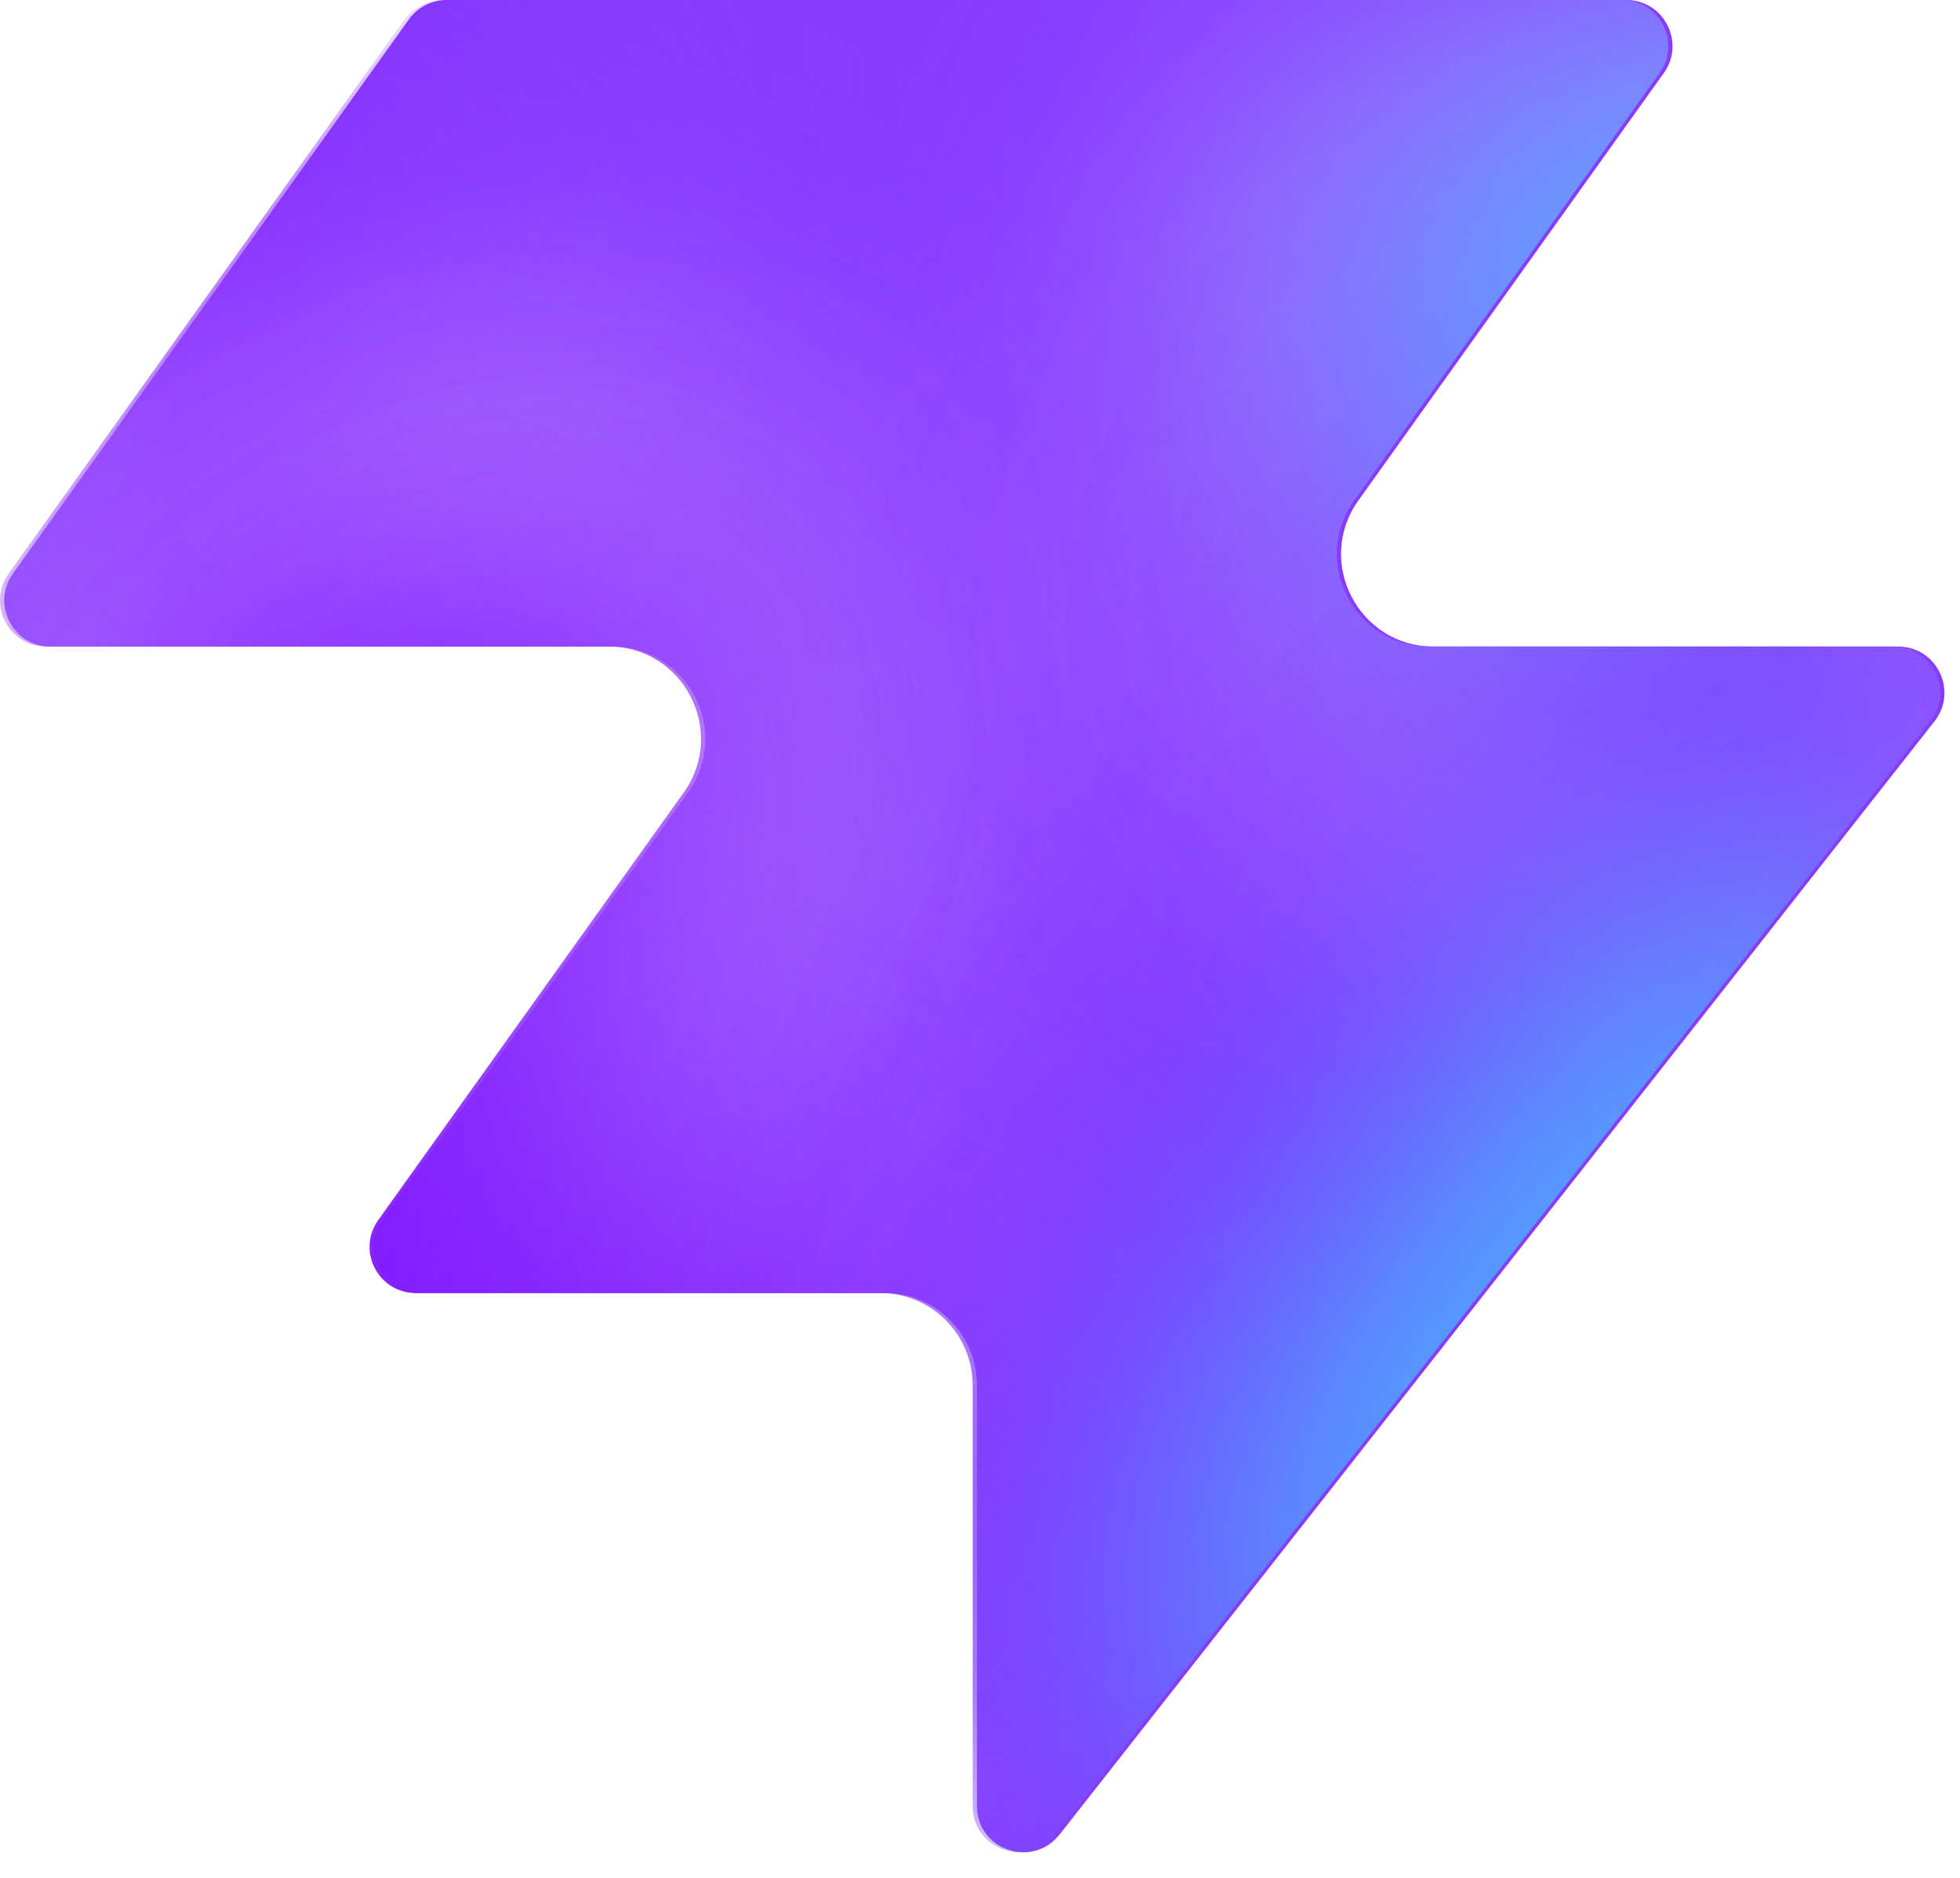
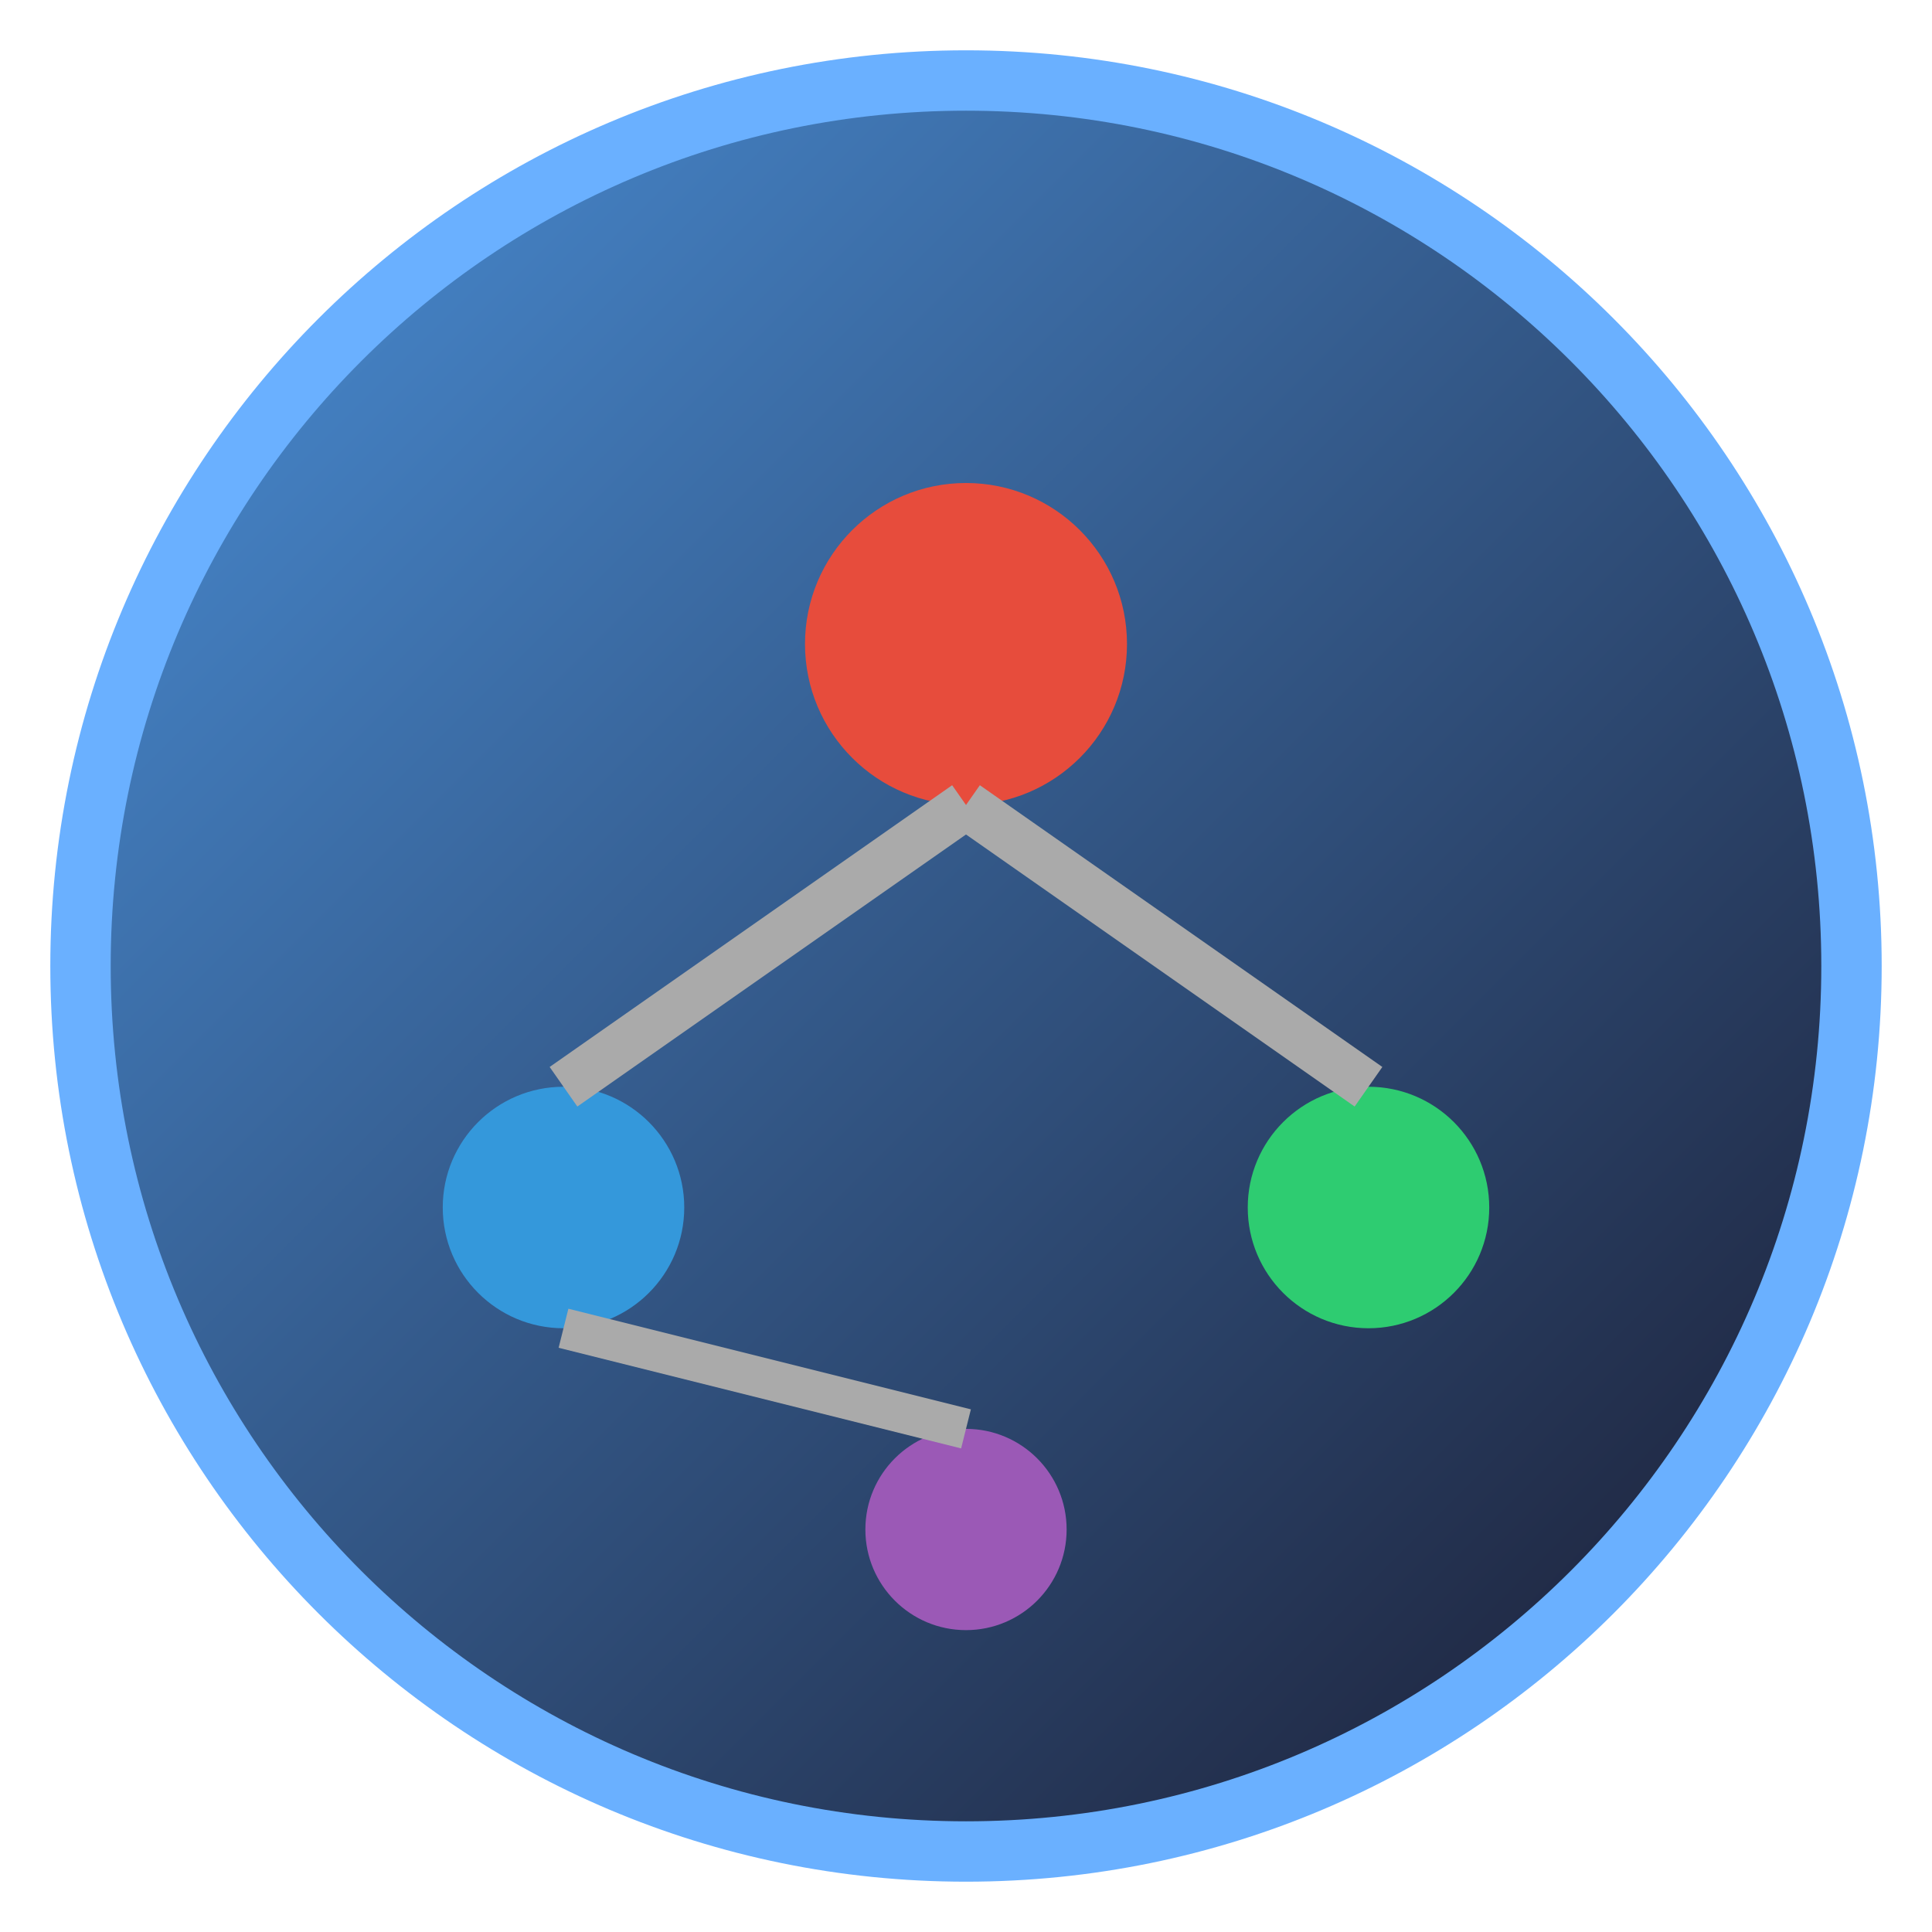
- <svg xmlns="http://www.w3.org/2000/svg" width="48" height="46" fill="none" viewBox="0 0 48 46">
-   <path fill="#863bff" d="M25.946 44.938c-.664.845-2.021.375-2.021-.698V33.937a2.26 2.26 0 0 0-2.262-2.262H10.287c-.92 0-1.456-1.04-.92-1.788l7.48-10.471c1.07-1.497 0-3.578-1.842-3.578H1.237c-.92 0-1.456-1.04-.92-1.788L10.013.474c.214-.297.556-.474.92-.474h28.894c.92 0 1.456 1.04.92 1.788l-7.48 10.471c-1.07 1.498 0 3.579 1.842 3.579h11.377c.943 0 1.473 1.088.89 1.83L25.947 44.94z" style="fill:#863bff;fill:color(display-p3 .525 .23 1);fill-opacity:1" />
-   <mask id="a" width="48" height="46" x="0" y="0" maskUnits="userSpaceOnUse" style="mask-type:alpha">
-     <path fill="#000" d="M25.842 44.938c-.664.844-2.021.375-2.021-.698V33.937a2.26 2.26 0 0 0-2.262-2.262H10.183c-.92 0-1.456-1.04-.92-1.788l7.48-10.471c1.07-1.498 0-3.579-1.842-3.579H1.133c-.92 0-1.456-1.04-.92-1.787L9.91.473c.214-.297.556-.474.92-.474h28.894c.92 0 1.456 1.04.92 1.788l-7.48 10.471c-1.07 1.498 0 3.578 1.842 3.578h11.377c.943 0 1.473 1.088.89 1.832L25.843 44.94z" style="fill:#000;fill-opacity:1" />
-   </mask>
-   <g mask="url(#a)">
-     <g filter="url(#b)">
-       <ellipse cx="5.508" cy="14.704" fill="#ede6ff" rx="5.508" ry="14.704" style="fill:#ede6ff;fill:color(display-p3 .927 .903 1);fill-opacity:1" transform="matrix(.00324 1 1 -.00324 -4.47 31.516)" />
-     </g>
-     <g filter="url(#c)">
-       <ellipse cx="10.399" cy="29.851" fill="#ede6ff" rx="10.399" ry="29.851" style="fill:#ede6ff;fill:color(display-p3 .927 .903 1);fill-opacity:1" transform="matrix(.00324 1 1 -.00324 -39.328 7.883)" />
-     </g>
-     <g filter="url(#d)">
-       <ellipse cx="5.508" cy="30.487" fill="#7e14ff" rx="5.508" ry="30.487" style="fill:#7e14ff;fill:color(display-p3 .492 .077 1);fill-opacity:1" transform="rotate(89.814 -25.913 -14.639)scale(1 -1)" />
-     </g>
-     <g filter="url(#e)">
-       <ellipse cx="5.508" cy="30.599" fill="#7e14ff" rx="5.508" ry="30.599" style="fill:#7e14ff;fill:color(display-p3 .492 .077 1);fill-opacity:1" transform="rotate(89.814 -32.644 -3.334)scale(1 -1)" />
-     </g>
-     <g filter="url(#f)">
-       <ellipse cx="5.508" cy="30.599" fill="#7e14ff" rx="5.508" ry="30.599" style="fill:#7e14ff;fill:color(display-p3 .492 .077 1);fill-opacity:1" transform="matrix(.00324 1 1 -.00324 -34.34 30.47)" />
-     </g>
-     <g filter="url(#g)">
-       <ellipse cx="14.072" cy="22.078" fill="#ede6ff" rx="14.072" ry="22.078" style="fill:#ede6ff;fill:color(display-p3 .927 .903 1);fill-opacity:1" transform="rotate(93.35 24.506 48.493)scale(-1 1)" />
-     </g>
-     <g filter="url(#h)">
-       <ellipse cx="3.47" cy="21.501" fill="#7e14ff" rx="3.47" ry="21.501" style="fill:#7e14ff;fill:color(display-p3 .492 .077 1);fill-opacity:1" transform="rotate(89.009 28.708 47.59)scale(-1 1)" />
-     </g>
-     <g filter="url(#i)">
-       <ellipse cx="3.47" cy="21.501" fill="#7e14ff" rx="3.47" ry="21.501" style="fill:#7e14ff;fill:color(display-p3 .492 .077 1);fill-opacity:1" transform="rotate(89.009 28.708 47.59)scale(-1 1)" />
-     </g>
-     <g filter="url(#j)">
-       <ellipse cx=".387" cy="8.972" fill="#7e14ff" rx="4.407" ry="29.108" style="fill:#7e14ff;fill:color(display-p3 .492 .077 1);fill-opacity:1" transform="rotate(39.51 .387 8.972)" />
-     </g>
-     <g filter="url(#k)">
-       <ellipse cx="47.523" cy="-6.092" fill="#7e14ff" rx="4.407" ry="29.108" style="fill:#7e14ff;fill:color(display-p3 .492 .077 1);fill-opacity:1" transform="rotate(37.892 47.523 -6.092)" />
-     </g>
-     <g filter="url(#l)">
-       <ellipse cx="41.412" cy="6.333" fill="#47bfff" rx="5.971" ry="9.665" style="fill:#47bfff;fill:color(display-p3 .28 .748 1);fill-opacity:1" transform="rotate(37.892 41.412 6.333)" />
-     </g>
-     <g filter="url(#m)">
-       <ellipse cx="-1.879" cy="38.332" fill="#7e14ff" rx="4.407" ry="29.108" style="fill:#7e14ff;fill:color(display-p3 .492 .077 1);fill-opacity:1" transform="rotate(37.892 -1.88 38.332)" />
-     </g>
-     <g filter="url(#n)">
-       <ellipse cx="-1.879" cy="38.332" fill="#7e14ff" rx="4.407" ry="29.108" style="fill:#7e14ff;fill:color(display-p3 .492 .077 1);fill-opacity:1" transform="rotate(37.892 -1.88 38.332)" />
-     </g>
-     <g filter="url(#o)">
-       <ellipse cx="35.651" cy="29.907" fill="#7e14ff" rx="4.407" ry="29.108" style="fill:#7e14ff;fill:color(display-p3 .492 .077 1);fill-opacity:1" transform="rotate(37.892 35.651 29.907)" />
-     </g>
-     <g filter="url(#p)">
-       <ellipse cx="38.418" cy="32.4" fill="#47bfff" rx="5.971" ry="15.297" style="fill:#47bfff;fill:color(display-p3 .28 .748 1);fill-opacity:1" transform="rotate(37.892 38.418 32.4)" />
-     </g>
-   </g>
+ <svg xmlns="http://www.w3.org/2000/svg" width="48" height="48" viewBox="0 0 48 48">
  <defs>
-     <filter id="b" width="60.045" height="41.654" x="-19.77" y="16.149" color-interpolation-filters="sRGB" filterUnits="userSpaceOnUse">
-       <feFlood flood-opacity="0" result="BackgroundImageFix" />
-       <feBlend in="SourceGraphic" in2="BackgroundImageFix" result="shape" />
-       <feGaussianBlur result="effect1_foregroundBlur_2002_17158" stdDeviation="7.659" />
-     </filter>
-     <filter id="c" width="90.34" height="51.437" x="-54.613" y="-7.533" color-interpolation-filters="sRGB" filterUnits="userSpaceOnUse">
-       <feFlood flood-opacity="0" result="BackgroundImageFix" />
-       <feBlend in="SourceGraphic" in2="BackgroundImageFix" result="shape" />
-       <feGaussianBlur result="effect1_foregroundBlur_2002_17158" stdDeviation="7.659" />
-     </filter>
-     <filter id="d" width="79.355" height="29.4" x="-49.64" y="2.03" color-interpolation-filters="sRGB" filterUnits="userSpaceOnUse">
-       <feFlood flood-opacity="0" result="BackgroundImageFix" />
-       <feBlend in="SourceGraphic" in2="BackgroundImageFix" result="shape" />
-       <feGaussianBlur result="effect1_foregroundBlur_2002_17158" stdDeviation="4.596" />
-     </filter>
-     <filter id="e" width="79.579" height="29.4" x="-45.045" y="20.029" color-interpolation-filters="sRGB" filterUnits="userSpaceOnUse">
-       <feFlood flood-opacity="0" result="BackgroundImageFix" />
-       <feBlend in="SourceGraphic" in2="BackgroundImageFix" result="shape" />
-       <feGaussianBlur result="effect1_foregroundBlur_2002_17158" stdDeviation="4.596" />
-     </filter>
-     <filter id="f" width="79.579" height="29.4" x="-43.513" y="21.178" color-interpolation-filters="sRGB" filterUnits="userSpaceOnUse">
-       <feFlood flood-opacity="0" result="BackgroundImageFix" />
-       <feBlend in="SourceGraphic" in2="BackgroundImageFix" result="shape" />
-       <feGaussianBlur result="effect1_foregroundBlur_2002_17158" stdDeviation="4.596" />
-     </filter>
-     <filter id="g" width="74.749" height="58.852" x="15.756" y="-17.901" color-interpolation-filters="sRGB" filterUnits="userSpaceOnUse">
-       <feFlood flood-opacity="0" result="BackgroundImageFix" />
-       <feBlend in="SourceGraphic" in2="BackgroundImageFix" result="shape" />
-       <feGaussianBlur result="effect1_foregroundBlur_2002_17158" stdDeviation="7.659" />
-     </filter>
-     <filter id="h" width="61.377" height="25.362" x="23.548" y="2.284" color-interpolation-filters="sRGB" filterUnits="userSpaceOnUse">
-       <feFlood flood-opacity="0" result="BackgroundImageFix" />
-       <feBlend in="SourceGraphic" in2="BackgroundImageFix" result="shape" />
-       <feGaussianBlur result="effect1_foregroundBlur_2002_17158" stdDeviation="4.596" />
-     </filter>
-     <filter id="i" width="61.377" height="25.362" x="23.548" y="2.284" color-interpolation-filters="sRGB" filterUnits="userSpaceOnUse">
-       <feFlood flood-opacity="0" result="BackgroundImageFix" />
-       <feBlend in="SourceGraphic" in2="BackgroundImageFix" result="shape" />
-       <feGaussianBlur result="effect1_foregroundBlur_2002_17158" stdDeviation="4.596" />
-     </filter>
-     <filter id="j" width="56.045" height="63.649" x="-27.636" y="-22.853" color-interpolation-filters="sRGB" filterUnits="userSpaceOnUse">
-       <feFlood flood-opacity="0" result="BackgroundImageFix" />
-       <feBlend in="SourceGraphic" in2="BackgroundImageFix" result="shape" />
-       <feGaussianBlur result="effect1_foregroundBlur_2002_17158" stdDeviation="4.596" />
-     </filter>
-     <filter id="k" width="54.814" height="64.646" x="20.116" y="-38.415" color-interpolation-filters="sRGB" filterUnits="userSpaceOnUse">
-       <feFlood flood-opacity="0" result="BackgroundImageFix" />
-       <feBlend in="SourceGraphic" in2="BackgroundImageFix" result="shape" />
-       <feGaussianBlur result="effect1_foregroundBlur_2002_17158" stdDeviation="4.596" />
-     </filter>
-     <filter id="l" width="33.541" height="35.313" x="24.641" y="-11.323" color-interpolation-filters="sRGB" filterUnits="userSpaceOnUse">
-       <feFlood flood-opacity="0" result="BackgroundImageFix" />
-       <feBlend in="SourceGraphic" in2="BackgroundImageFix" result="shape" />
-       <feGaussianBlur result="effect1_foregroundBlur_2002_17158" stdDeviation="4.596" />
-     </filter>
-     <filter id="m" width="54.814" height="64.646" x="-29.286" y="6.009" color-interpolation-filters="sRGB" filterUnits="userSpaceOnUse">
-       <feFlood flood-opacity="0" result="BackgroundImageFix" />
-       <feBlend in="SourceGraphic" in2="BackgroundImageFix" result="shape" />
-       <feGaussianBlur result="effect1_foregroundBlur_2002_17158" stdDeviation="4.596" />
-     </filter>
-     <filter id="n" width="54.814" height="64.646" x="-29.286" y="6.009" color-interpolation-filters="sRGB" filterUnits="userSpaceOnUse">
-       <feFlood flood-opacity="0" result="BackgroundImageFix" />
-       <feBlend in="SourceGraphic" in2="BackgroundImageFix" result="shape" />
-       <feGaussianBlur result="effect1_foregroundBlur_2002_17158" stdDeviation="4.596" />
-     </filter>
-     <filter id="o" width="54.814" height="64.646" x="8.244" y="-2.416" color-interpolation-filters="sRGB" filterUnits="userSpaceOnUse">
-       <feFlood flood-opacity="0" result="BackgroundImageFix" />
-       <feBlend in="SourceGraphic" in2="BackgroundImageFix" result="shape" />
-       <feGaussianBlur result="effect1_foregroundBlur_2002_17158" stdDeviation="4.596" />
-     </filter>
-     <filter id="p" width="39.409" height="43.623" x="18.713" y="10.588" color-interpolation-filters="sRGB" filterUnits="userSpaceOnUse">
-       <feFlood flood-opacity="0" result="BackgroundImageFix" />
-       <feBlend in="SourceGraphic" in2="BackgroundImageFix" result="shape" />
-       <feGaussianBlur result="effect1_foregroundBlur_2002_17158" stdDeviation="4.596" />
-     </filter>
+     <linearGradient id="bg" x1="0%" y1="0%" x2="100%" y2="100%">
+       <stop offset="0%" stop-color="#4a90d9" />
+       <stop offset="100%" stop-color="#1a1a2e" />
+     </linearGradient>
  </defs>
+   <circle cx="24" cy="24" r="22" fill="url(#bg)" stroke="#6ab0ff" stroke-width="1.5" />
+   <circle cx="24" cy="16" r="4" fill="#e74c3c" />
+   <circle cx="14" cy="30" r="3" fill="#3498db" />
+   <circle cx="34" cy="30" r="3" fill="#2ecc71" />
+   <circle cx="24" cy="38" r="2.5" fill="#9b59b6" />
+   <line x1="24" y1="20" x2="14" y2="27" stroke="#aaa" stroke-width="1.2" />
+   <line x1="24" y1="20" x2="34" y2="27" stroke="#aaa" stroke-width="1.2" />
+   <line x1="14" y1="33" x2="24" y2="35.5" stroke="#aaa" stroke-width="1" />
</svg>
